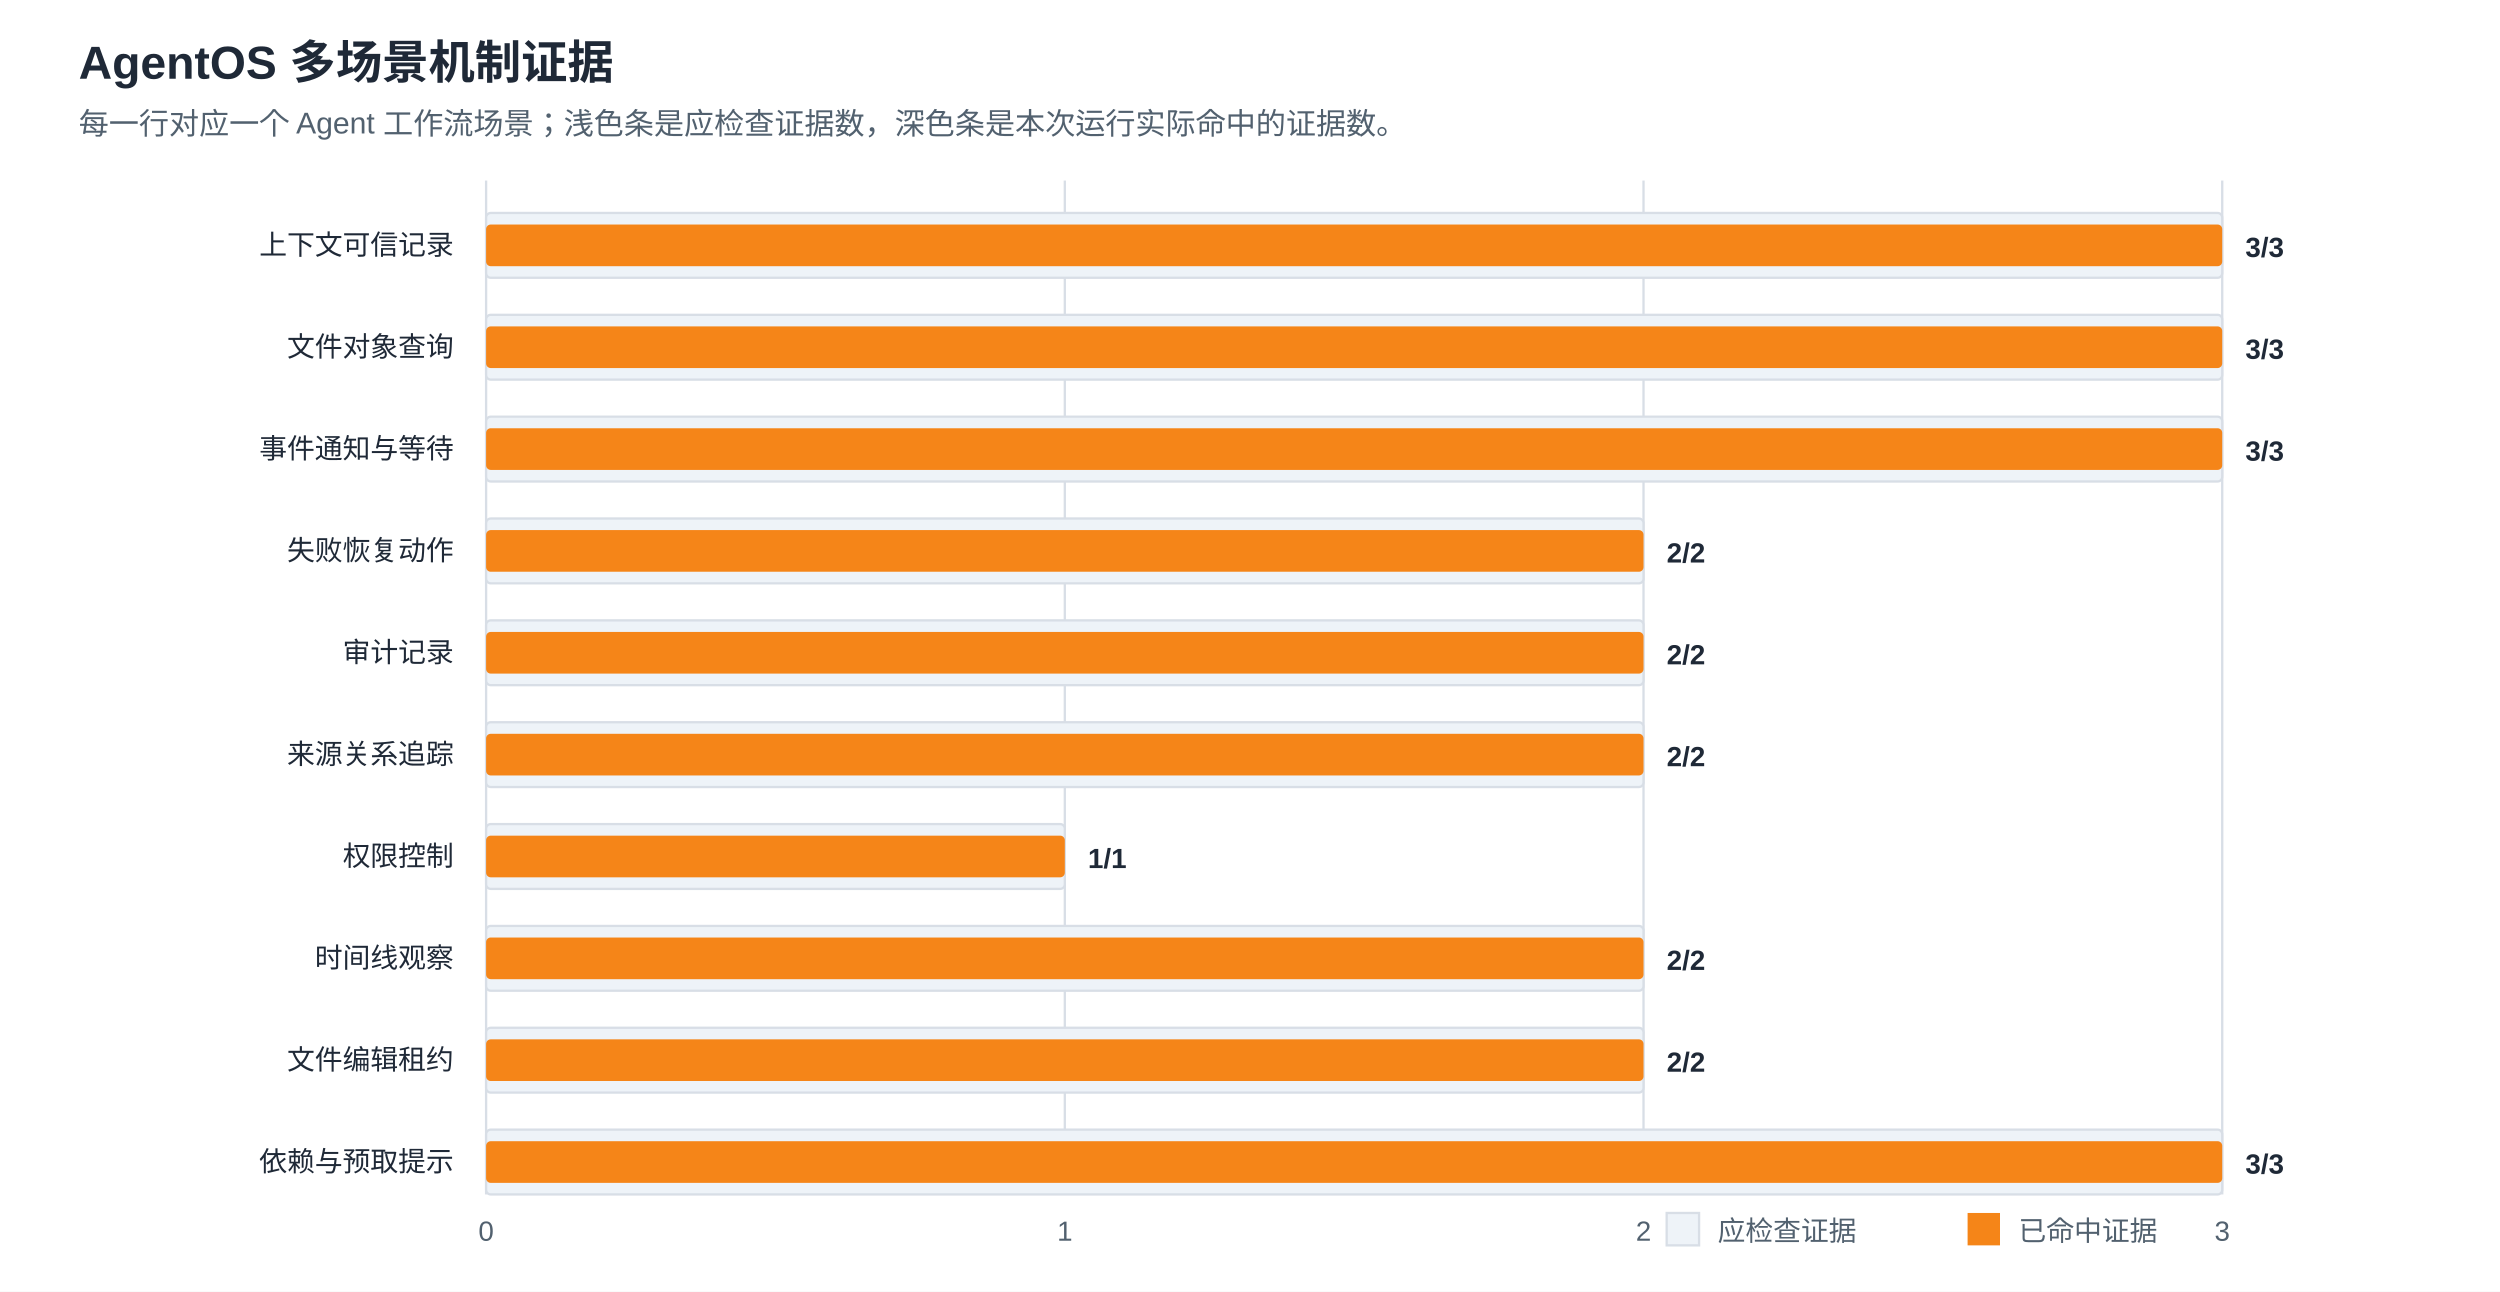
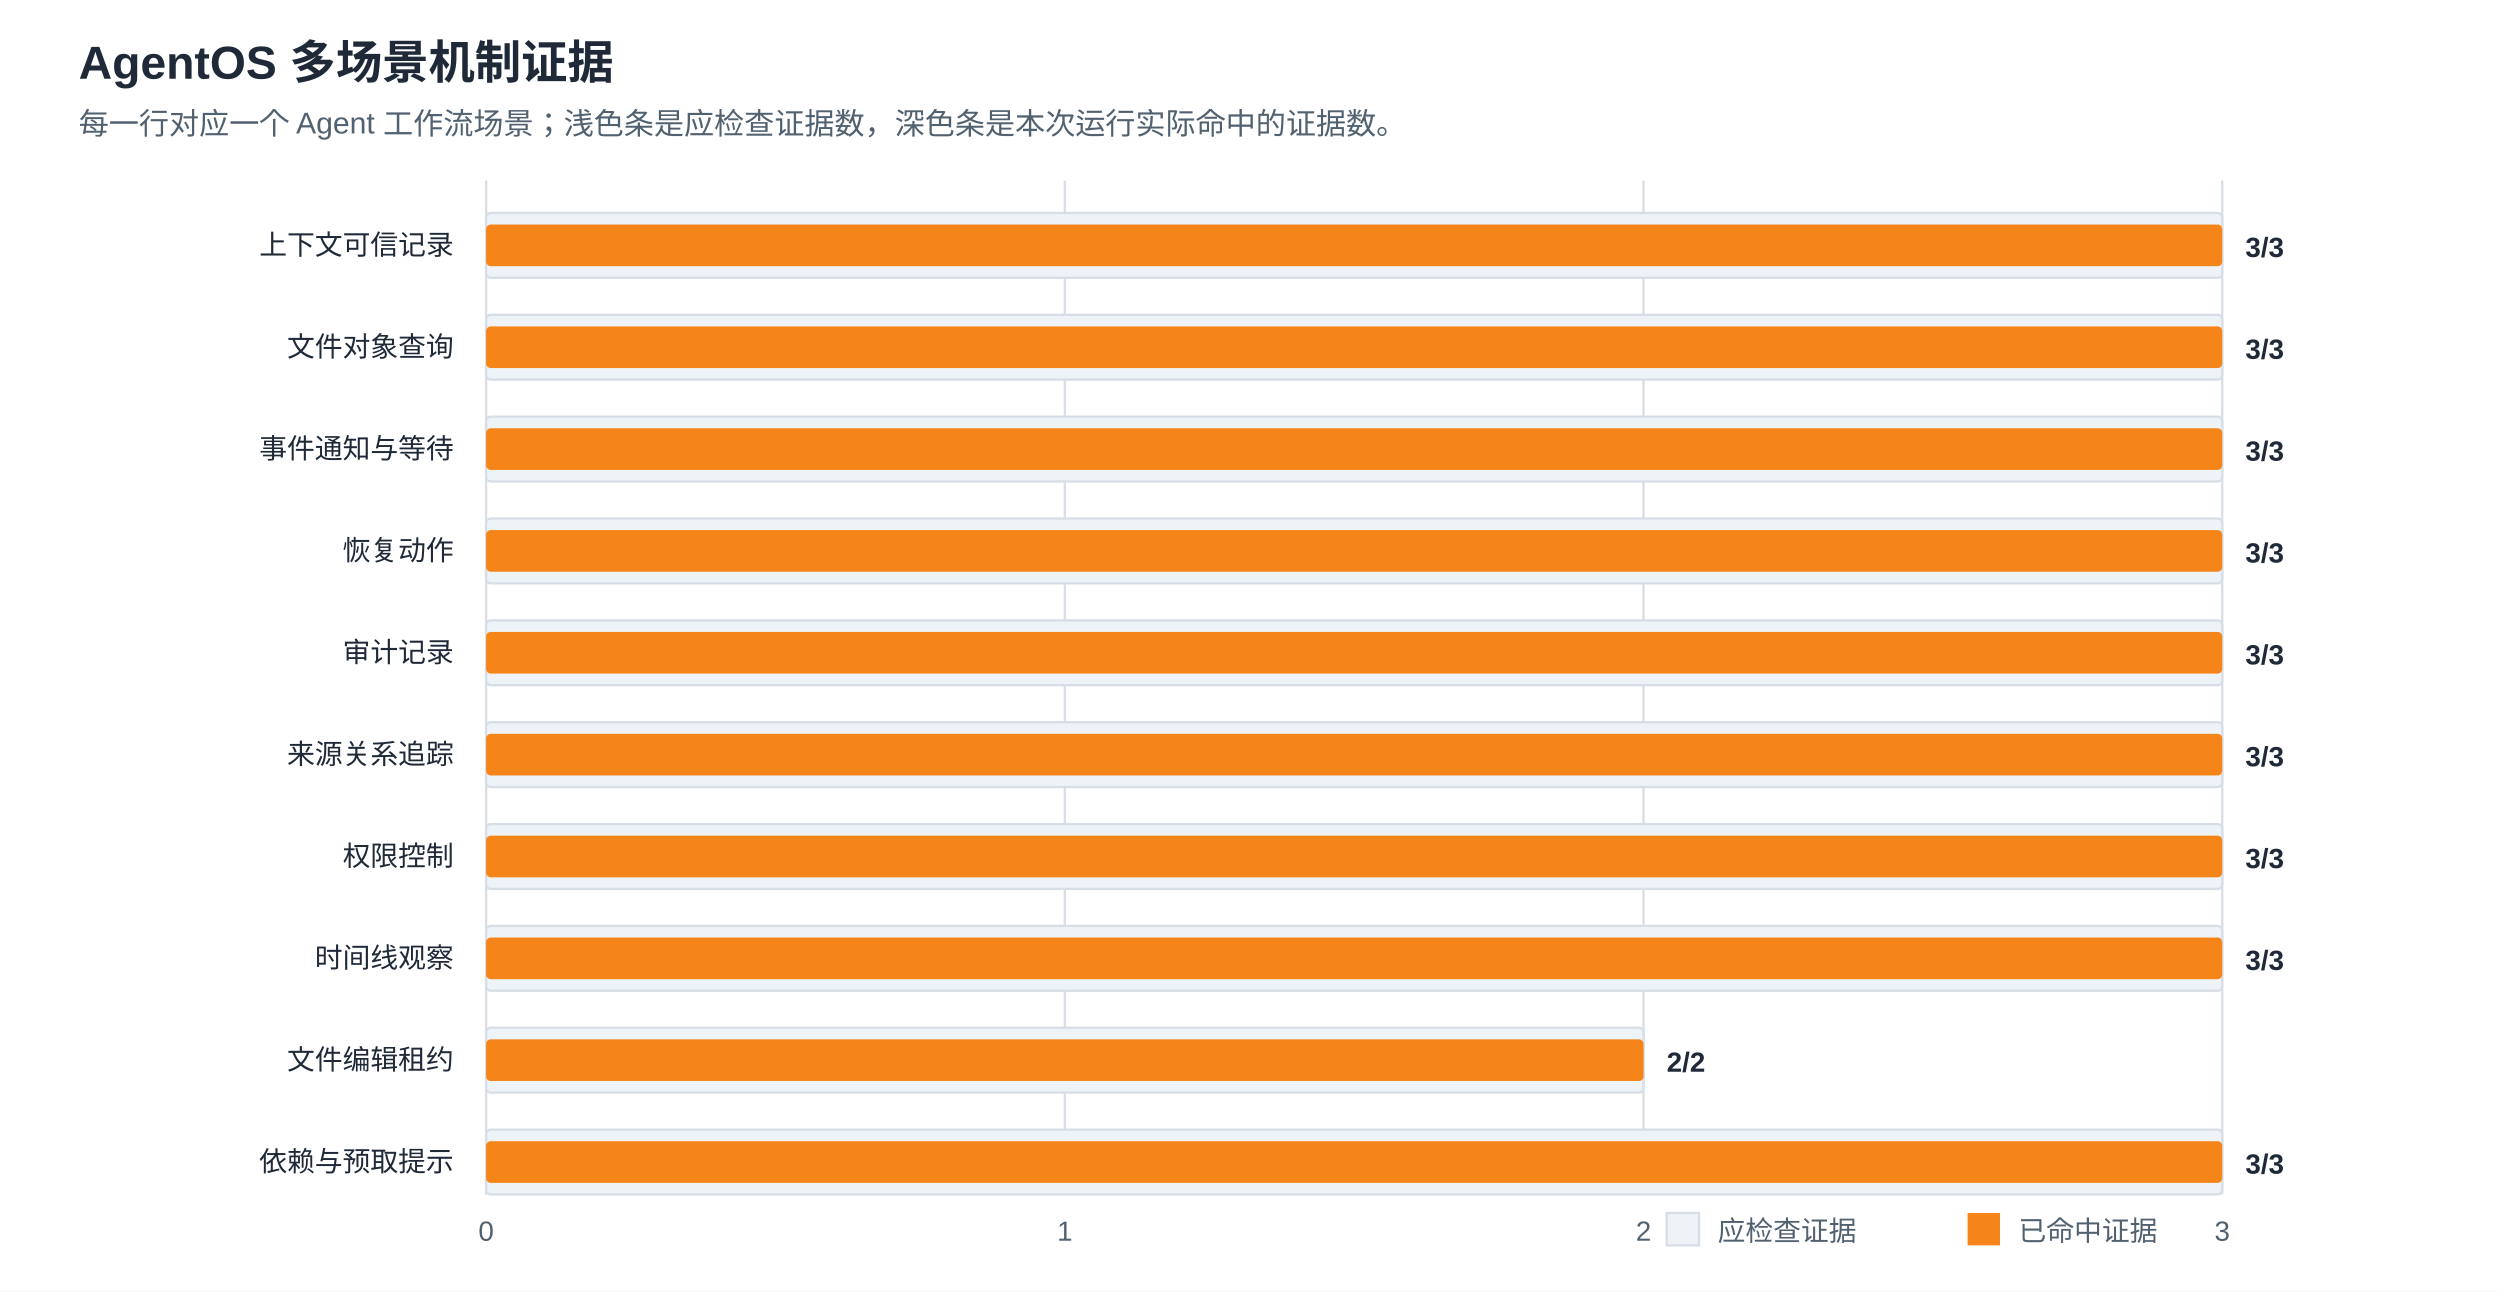
<svg xmlns="http://www.w3.org/2000/svg" width="1080" height="558" viewBox="0 0 1080 558">
  <style>
text{font-family:Arial,'Microsoft YaHei',sans-serif;fill:#1f2937}
.title{font-size:20px;font-weight:700}.subtitle{font-size:13px;fill:#52616f}
.axis{font-size:12px;fill:#52616f}.label{font-size:12px}.value{font-size:12px;font-weight:700}
</style>
  <rect width="1080" height="558" fill="#ffffff" />
  <text x="34" y="34" class="title">AgentOS 多场景机制证据</text>
  <text x="34" y="58" class="subtitle">每一行对应一个 Agent 工作流场景；浅色条是应检查证据数，深色条是本次运行实际命中的证据数。</text>
  <line x1="210.0" y1="78" x2="210.0" y2="516" stroke="#d8dee6" stroke-width="1" />
  <text x="210.0" y="536" text-anchor="middle" class="axis">0</text>
  <line x1="460.0" y1="78" x2="460.0" y2="516" stroke="#d8dee6" stroke-width="1" />
  <text x="460.0" y="536" text-anchor="middle" class="axis">1</text>
  <line x1="710.0" y1="78" x2="710.0" y2="516" stroke="#d8dee6" stroke-width="1" />
  <text x="710.0" y="536" text-anchor="middle" class="axis">2</text>
  <line x1="960.0" y1="78" x2="960.0" y2="516" stroke="#d8dee6" stroke-width="1" />
  <text x="960.0" y="536" text-anchor="middle" class="axis">3</text>
  <text x="196" y="110" text-anchor="end" class="label">上下文可信记录</text>
  <rect x="210" y="92" width="750.0" height="28" fill="#eef3f8" stroke="#d8dee6" rx="2" />
  <rect x="210" y="97" width="750.0" height="18" fill="#f58518" rx="2" />
  <text x="970.0" y="111" class="value">3/3</text>
  <text x="196" y="154" text-anchor="end" class="label">文件对象查询</text>
  <rect x="210" y="136" width="750.0" height="28" fill="#eef3f8" stroke="#d8dee6" rx="2" />
  <rect x="210" y="141" width="750.0" height="18" fill="#f58518" rx="2" />
  <text x="970.0" y="155" class="value">3/3</text>
  <text x="196" y="198" text-anchor="end" class="label">事件通知与等待</text>
  <rect x="210" y="180" width="750.0" height="28" fill="#eef3f8" stroke="#d8dee6" rx="2" />
  <rect x="210" y="185" width="750.0" height="18" fill="#f58518" rx="2" />
  <text x="970.0" y="199" class="value">3/3</text>
-   <text x="196" y="242" text-anchor="end" class="label">失败恢复动作</text>
-   <rect x="210" y="224" width="500.0" height="28" fill="#eef3f8" stroke="#d8dee6" rx="2" />
-   <rect x="210" y="229" width="500.0" height="18" fill="#f58518" rx="2" />
-   <text x="720.0" y="243" class="value">2/2</text>
+   <text x="196" y="242" text-anchor="end" class="label">恢复动作</text>
+   <rect x="210" y="224" width="750.0" height="28" fill="#eef3f8" stroke="#d8dee6" rx="2" />
+   <rect x="210" y="229" width="750.0" height="18" fill="#f58518" rx="2" />
+   <text x="970.0" y="243" class="value">3/3</text>
  <text x="196" y="286" text-anchor="end" class="label">审计记录</text>
-   <rect x="210" y="268" width="500.0" height="28" fill="#eef3f8" stroke="#d8dee6" rx="2" />
-   <rect x="210" y="273" width="500.0" height="18" fill="#f58518" rx="2" />
-   <text x="720.0" y="287" class="value">2/2</text>
+   <rect x="210" y="268" width="750.0" height="28" fill="#eef3f8" stroke="#d8dee6" rx="2" />
+   <rect x="210" y="273" width="750.0" height="18" fill="#f58518" rx="2" />
+   <text x="970.0" y="287" class="value">3/3</text>
  <text x="196" y="330" text-anchor="end" class="label">来源关系追踪</text>
-   <rect x="210" y="312" width="500.0" height="28" fill="#eef3f8" stroke="#d8dee6" rx="2" />
-   <rect x="210" y="317" width="500.0" height="18" fill="#f58518" rx="2" />
-   <text x="720.0" y="331" class="value">2/2</text>
+   <rect x="210" y="312" width="750.0" height="28" fill="#eef3f8" stroke="#d8dee6" rx="2" />
+   <rect x="210" y="317" width="750.0" height="18" fill="#f58518" rx="2" />
+   <text x="970.0" y="331" class="value">3/3</text>
  <text x="196" y="374" text-anchor="end" class="label">权限控制</text>
-   <rect x="210" y="356" width="250.0" height="28" fill="#eef3f8" stroke="#d8dee6" rx="2" />
-   <rect x="210" y="361" width="250.0" height="18" fill="#f58518" rx="2" />
-   <text x="470.0" y="375" class="value">1/1</text>
+   <rect x="210" y="356" width="750.0" height="28" fill="#eef3f8" stroke="#d8dee6" rx="2" />
+   <rect x="210" y="361" width="750.0" height="18" fill="#f58518" rx="2" />
+   <text x="970.0" y="375" class="value">3/3</text>
  <text x="196" y="418" text-anchor="end" class="label">时间线观察</text>
-   <rect x="210" y="400" width="500.0" height="28" fill="#eef3f8" stroke="#d8dee6" rx="2" />
-   <rect x="210" y="405" width="500.0" height="18" fill="#f58518" rx="2" />
-   <text x="720.0" y="419" class="value">2/2</text>
+   <rect x="210" y="400" width="750.0" height="28" fill="#eef3f8" stroke="#d8dee6" rx="2" />
+   <rect x="210" y="405" width="750.0" height="18" fill="#f58518" rx="2" />
+   <text x="970.0" y="419" class="value">3/3</text>
  <text x="196" y="462" text-anchor="end" class="label">文件编辑租约</text>
  <rect x="210" y="444" width="500.0" height="28" fill="#eef3f8" stroke="#d8dee6" rx="2" />
  <rect x="210" y="449" width="500.0" height="18" fill="#f58518" rx="2" />
  <text x="720.0" y="463" class="value">2/2</text>
  <text x="196" y="506" text-anchor="end" class="label">依赖与预取提示</text>
  <rect x="210" y="488" width="750.0" height="28" fill="#eef3f8" stroke="#d8dee6" rx="2" />
  <rect x="210" y="493" width="750.0" height="18" fill="#f58518" rx="2" />
  <text x="970.0" y="507" class="value">3/3</text>
  <rect x="720" y="524" width="14" height="14" fill="#eef3f8" stroke="#d8dee6" />
  <text x="742" y="536" class="axis">应检查证据</text>
  <rect x="850" y="524" width="14" height="14" fill="#f58518" />
  <text x="872" y="536" class="axis">已命中证据</text>
</svg>
